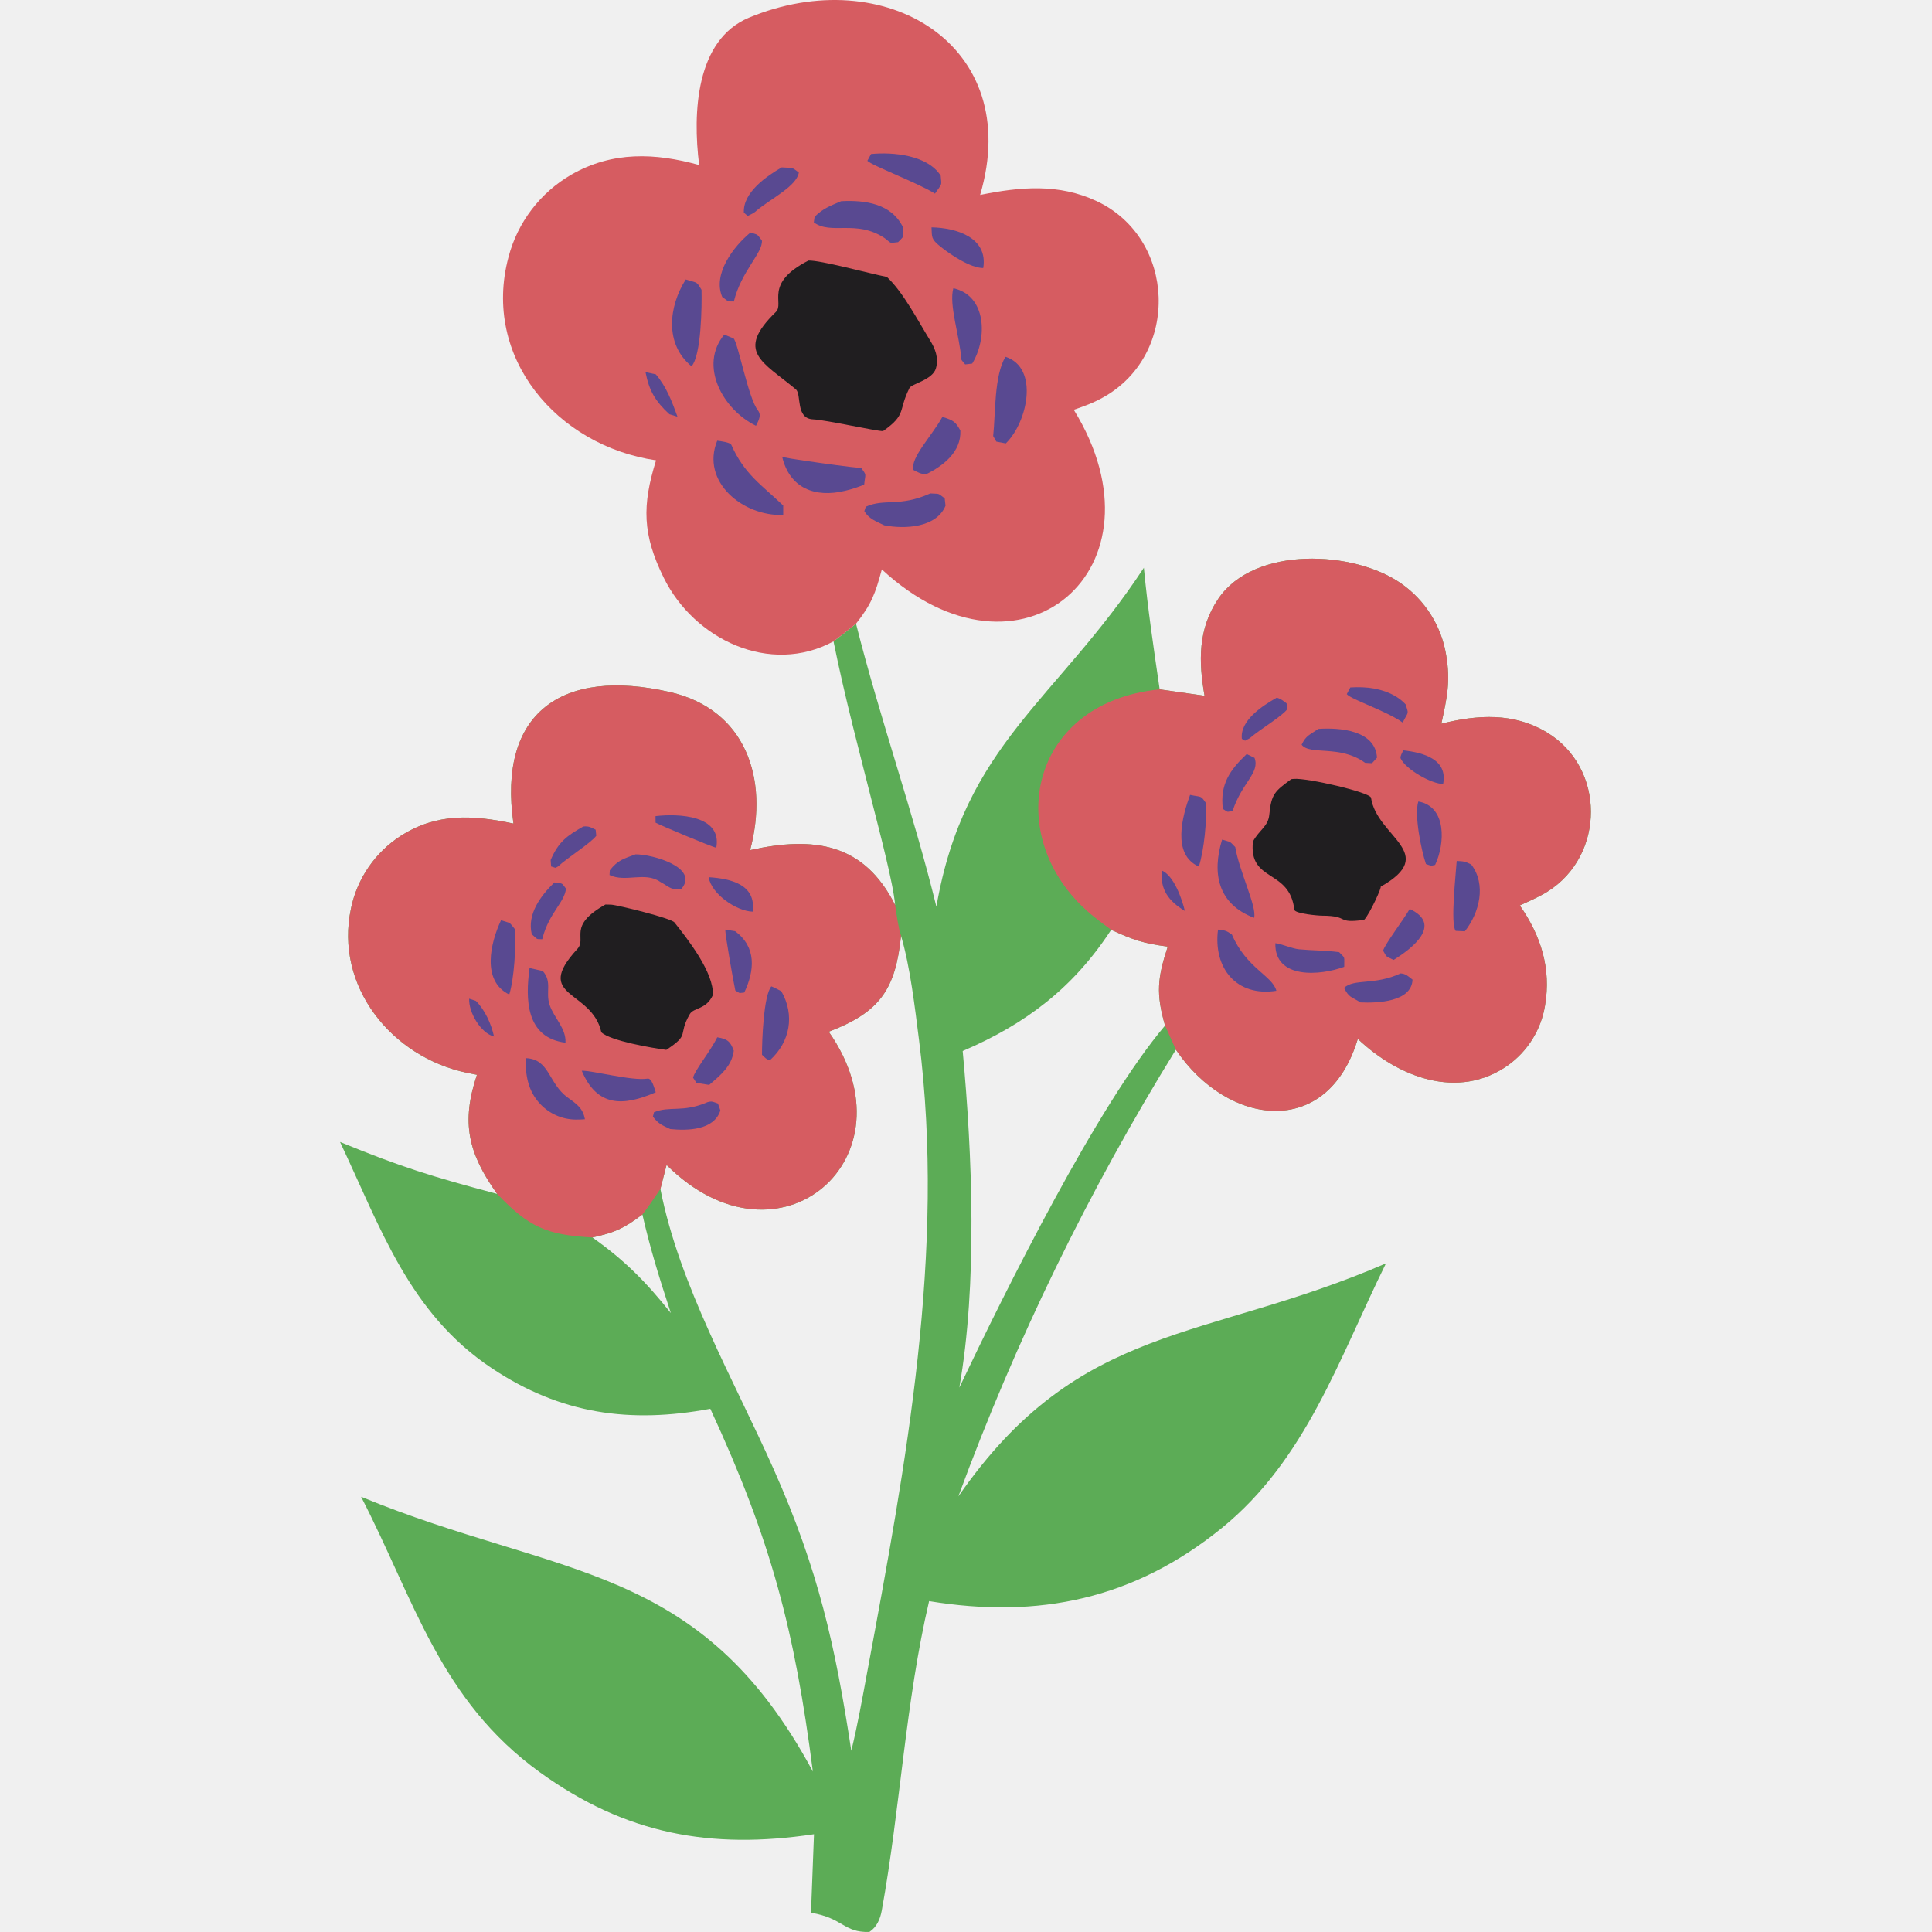
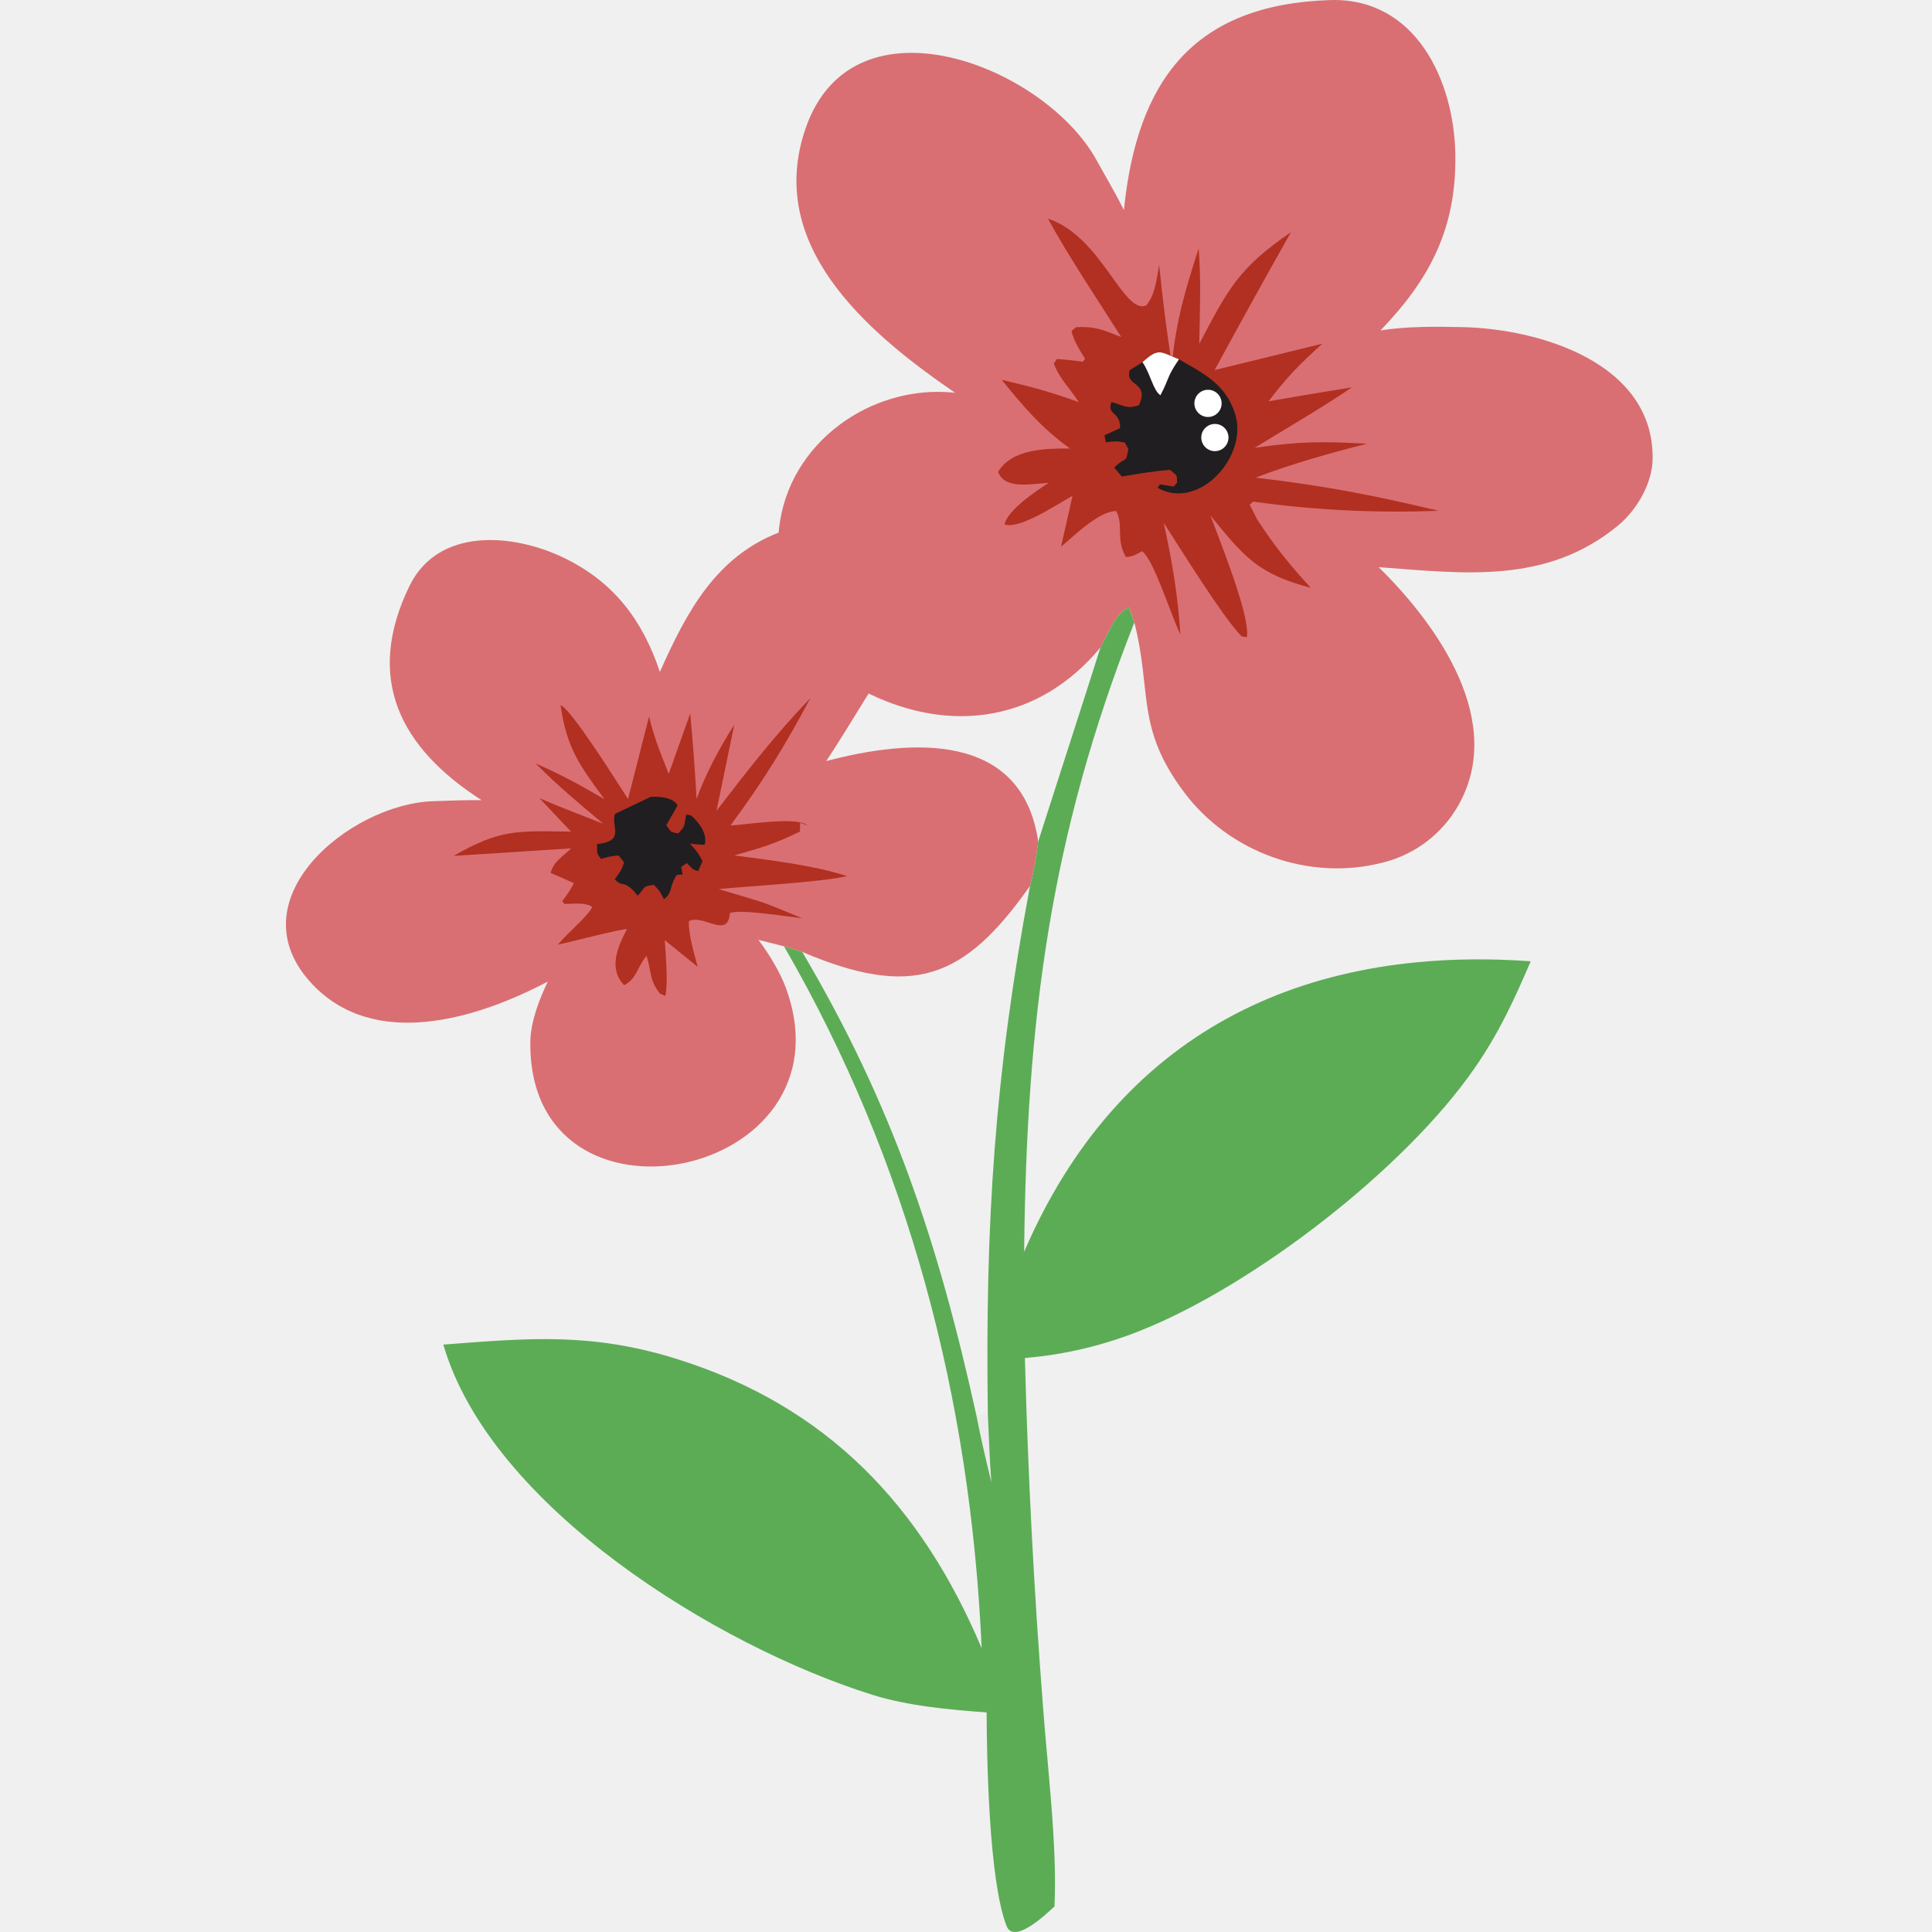
<svg xmlns="http://www.w3.org/2000/svg" width="250" height="250" viewBox="0 0 250 250" fill="none">
-   <path d="M155.869 90.032C155.085 85.59 155.011 81.387 157.636 77.495C162.301 70.58 175.249 71.225 181.339 75.523C184.431 77.696 186.519 81.023 187.13 84.752C187.722 88.215 187.237 90.305 186.51 93.648C191.213 92.469 195.864 92.19 200.142 94.759C207.763 99.335 207.732 110.664 200.258 115.368C199.172 116.052 197.822 116.632 196.659 117.163C199.389 121.074 200.749 125.325 199.924 130.117C199.419 133.225 197.698 136.006 195.139 137.843C188.668 142.421 180.918 139.371 175.699 134.43C171.771 147.505 158.826 145.736 152.158 135.827C140.86 154.103 131.43 173.469 124.011 193.632C139.735 170.943 155.851 173.667 179.345 163.478C173.305 175.7 169.026 188.864 158.083 197.739C146.773 206.912 134.419 209.519 120.225 207.184C117.165 220.233 116.498 234.036 114.103 247.208C113.898 248.336 113.455 249.371 112.494 249.996C109.155 250.092 109.139 248.209 104.942 247.509L105.33 237.349C91.999 239.345 80.998 237.377 69.868 229.34C56.912 219.985 53.619 207.026 46.725 193.681C72.401 204.251 90.554 201.995 105.184 229.236C102.834 210.999 99.802 199.334 91.915 182.297C81.516 184.231 72.565 183.007 63.619 177.035C52.932 169.901 49.267 158.894 44 147.77C52.019 151.058 55.905 152.248 64.332 154.491C60.569 149.218 59.651 145.241 61.717 139.075C61.288 138.995 60.86 138.91 60.433 138.821C50.659 136.782 43.255 127.598 45.426 117.514C46.231 113.671 48.539 110.309 51.836 108.175C56.545 105.157 61.238 105.465 66.442 106.573C64.389 92.289 72.644 86.327 86.698 89.554C96.486 91.801 99.529 100.75 97.067 110.004C105.326 108.172 111.792 109.09 115.829 117.108C115.611 114.4 113.758 107.394 113.048 104.583C111.213 97.323 109.351 90.36 107.856 82.992C108.818 82.282 109.823 81.453 110.768 80.707C113.901 93.124 118.208 105.201 121.169 117.326C124.796 96.297 136.733 90.633 148.016 73.468C148.521 78.787 149.291 83.922 150.06 89.201L155.869 90.032ZM85.456 153.851C87.913 166.38 94.984 178.575 100.157 190.217C105.864 203.063 108.088 212.915 110.158 226.551C110.979 223.206 111.593 219.725 112.226 216.325C117.228 189.447 122.406 161.947 118.916 134.537C118.378 130.313 117.787 125.147 116.595 121.093C115.88 128.014 113.872 130.971 107.239 133.503C118.608 149.752 100.841 165.273 86.253 150.742L85.456 153.851ZM150.757 132.708C149.564 128.547 149.779 126.552 151.105 122.491C147.95 122.075 146.66 121.637 143.786 120.319C138.882 127.83 132.757 132.491 124.572 136.001C125.822 149.474 126.49 166.194 124.136 179.554C130.226 166.755 141.987 143.061 150.757 132.708ZM76.657 160.127C80.855 163.093 83.653 165.942 86.806 169.909C85.316 165.352 84.197 161.81 83.125 157.157C80.695 158.977 79.632 159.459 76.657 160.127Z" fill="#5CAC56" />
-   <path d="M66.442 106.573C64.389 92.289 72.644 86.328 86.698 89.554C96.486 91.801 99.529 100.751 97.067 110.004C105.326 108.173 111.792 109.09 115.829 117.108C115.962 118.016 116.292 120.348 116.595 121.094C115.88 128.014 113.872 130.971 107.239 133.504C118.608 149.753 100.841 165.274 86.253 150.743L85.456 153.852C84.761 154.852 83.864 156.235 83.125 157.157C80.695 158.977 79.632 159.46 76.657 160.128C70.71 159.801 68.428 158.788 64.332 154.492C60.569 149.219 59.651 145.242 61.717 139.076C61.288 138.995 60.86 138.911 60.433 138.821C50.659 136.782 43.255 127.599 45.426 117.514C46.231 113.672 48.539 110.309 51.836 108.176C56.545 105.158 61.238 105.466 66.442 106.573Z" fill="#D65C61" />
-   <path d="M78.343 117.045C78.59 117.043 78.838 117.049 79.084 117.063C79.914 117.112 86.835 118.808 87.272 119.36C89.012 121.554 92.421 125.901 92.237 128.777C91.362 130.677 89.76 130.346 89.248 131.241C87.635 134.057 89.386 133.759 86.22 135.851C84.466 135.624 78.988 134.697 77.812 133.571C76.596 128.034 68.874 129.128 74.701 122.806C76.004 121.392 73.344 119.858 78.343 117.045Z" fill="#201E20" />
-   <path d="M82.239 110.553C84.453 110.54 90.504 112.264 88.177 115.015C86.631 115.087 87.021 115.01 85.43 114.112C83.455 112.74 80.959 114.232 78.873 113.226L78.908 112.619C79.953 111.291 80.684 111.131 82.239 110.553Z" fill="#594991" />
-   <path d="M68.035 136.923C71.148 137.037 70.937 140.2 73.469 142.026C74.706 142.918 75.42 143.412 75.692 144.83C75.291 144.858 74.923 144.878 74.52 144.873C72.759 144.861 71.081 144.122 69.883 142.832C68.331 141.18 67.964 139.1 68.035 136.923Z" fill="#594991" />
-   <path d="M68.526 125.262L70.236 125.652C71.479 127.059 70.567 128.348 71.115 130.017C71.671 131.711 73.269 133.033 73.174 134.924C68.013 134.274 67.977 129.261 68.526 125.262Z" fill="#594991" />
-   <path d="M99.815 127.636C100.174 127.766 100.749 128.084 101.106 128.266C102.875 131.353 102.242 134.822 99.637 137.183C99.156 137.098 98.961 136.828 98.602 136.486C98.59 134.806 98.803 128.745 99.815 127.636Z" fill="#594991" />
-   <path d="M75.277 138.551C76.667 138.511 81.774 139.9 83.796 139.573C84.351 139.484 84.663 140.794 84.849 141.342C80.574 143.203 77.238 143.211 75.277 138.551Z" fill="#594991" />
-   <path d="M91.54 142.623C92.12 142.444 92.297 142.582 92.903 142.799L93.217 143.691C92.39 146.277 88.928 146.323 86.724 146.098C85.627 145.574 85.217 145.446 84.484 144.489L84.628 143.919C86.674 143.085 88.309 143.972 91.396 142.684L91.54 142.623Z" fill="#594991" />
-   <path d="M64.834 119.081C66.153 119.522 65.816 119.216 66.625 120.233C66.792 122.342 66.538 126.648 65.897 128.691C62.27 126.927 63.475 121.958 64.834 119.081Z" fill="#594991" />
-   <path d="M92.813 134.225C94.143 134.437 94.514 134.774 94.949 135.963C94.701 137.959 93.216 139.142 91.768 140.384L90.126 140.128L89.684 139.451C89.891 138.496 91.918 136.051 92.813 134.225Z" fill="#594991" />
-   <path d="M93.858 120.292L95.118 120.494C97.915 122.557 97.656 125.591 96.307 128.433C95.526 128.507 95.832 128.574 95.15 128.169C94.942 127.256 93.793 120.789 93.858 120.292Z" fill="#594991" />
-   <path d="M84.823 105.61C87.785 105.258 93.465 105.482 92.687 109.694C92.117 109.605 85.324 106.744 84.83 106.453L84.823 105.61Z" fill="#594991" />
-   <path d="M71.736 114.188C72.912 114.382 72.591 114.15 73.232 114.981C73.1 116.716 71.056 118.121 70.209 121.367L70.167 121.533C69.308 121.519 69.645 121.606 68.813 120.896C68.174 118.289 69.981 115.891 71.736 114.188Z" fill="#594991" />
-   <path d="M75.472 106.952C76.201 106.879 76.412 107.041 77.078 107.368L77.157 108.154C76.397 109.136 73.634 110.832 72.18 112.138L71.884 112.296L71.314 112.123L71.255 111.286C72.275 108.918 73.364 108.153 75.472 106.952Z" fill="#594991" />
-   <path d="M91.696 113.509C94.627 113.696 97.87 114.477 97.393 117.968C95.372 117.927 92.072 115.742 91.696 113.509Z" fill="#594991" />
-   <path d="M60.708 129.228L61.58 129.517C62.768 130.698 63.569 132.505 63.928 134.124C62.211 133.692 60.634 131.007 60.708 129.228Z" fill="#594991" />
-   <path d="M155.87 90.032C155.085 85.59 155.011 81.387 157.637 77.495C162.302 70.58 175.249 71.225 181.339 75.523C184.432 77.696 186.519 81.023 187.13 84.752C187.722 88.215 187.237 90.305 186.51 93.648C191.214 92.469 195.865 92.19 200.142 94.759C207.763 99.335 207.732 110.664 200.259 115.368C199.173 116.052 197.823 116.632 196.659 117.163C199.389 121.074 200.749 125.325 199.925 130.117C199.419 133.225 197.698 136.006 195.139 137.843C188.669 142.421 180.918 139.371 175.699 134.43C171.771 147.505 158.826 145.736 152.159 135.827L150.757 132.708C149.564 128.547 149.779 126.552 151.106 122.491C147.95 122.075 146.66 121.637 143.787 120.319C143.051 119.786 142.328 119.239 141.615 118.676C129.526 109.042 132.667 90.936 150.06 89.201L155.87 90.032Z" fill="#D65C61" />
-   <path d="M167.09 100.822C167.197 100.81 167.303 100.799 167.41 100.789C169.119 100.63 177.31 102.533 177.411 103.229C178.152 108.31 186.318 110.422 178.638 114.752C178.907 114.601 177.29 118.202 176.518 119.033C172.751 119.534 174.764 118.511 171.095 118.49C170.652 118.499 167.547 118.232 167.488 117.718C166.881 112.36 161.56 114.244 162.129 108.892C162.977 107.346 164.098 106.959 164.247 105.42C164.511 102.693 164.989 102.38 167.09 100.822Z" fill="#201E20" />
-   <path d="M170.592 94.319C173.356 94.132 177.964 94.476 178.184 98.04L177.541 98.758L176.642 98.711C173.407 96.335 169.482 97.776 168.43 96.363C169.028 95.144 169.403 95.147 170.592 94.319Z" fill="#594991" />
-   <path d="M157.612 120.287C158.493 120.391 158.655 120.395 159.407 120.924C161.286 125.312 164.648 126.238 165.164 128.206C159.985 129.014 156.969 125.257 157.612 120.287Z" fill="#594991" />
-   <path d="M158.141 108.642C159.315 109.019 159.038 108.769 159.843 109.616C160.348 112.716 162.693 117.426 162.274 118.765C157.562 116.976 156.814 112.976 158.141 108.642Z" fill="#594991" />
-   <path d="M188.497 111.409C189.392 111.454 189.538 111.455 190.376 111.862C192.362 114.468 191.442 118.108 189.554 120.507L188.367 120.455C187.642 119.623 188.411 112.896 188.497 111.409Z" fill="#594991" />
-   <path d="M165.032 122.05C165.763 122.117 167.205 122.754 168.094 122.838C169.909 123.009 171.465 122.97 173.286 123.211C174.138 124.091 173.921 123.686 173.944 125.101C170.893 126.247 164.903 126.759 165.032 122.05Z" fill="#594991" />
-   <path d="M181.239 125.956C181.937 126.009 182.22 126.33 182.781 126.763C182.668 129.662 178.208 129.811 176.051 129.711C174.727 128.899 174.583 129.088 173.92 127.834C175.214 126.592 177.832 127.538 181.239 125.956Z" fill="#594991" />
-   <path d="M153.995 102.859C155.515 103.186 155.338 102.887 156.024 103.884C156.201 106.053 155.811 110.02 155.132 112.132C151.596 110.585 153.004 105.564 153.995 102.859Z" fill="#594991" />
-   <path d="M183.532 103.713C187.227 104.355 186.997 109.186 185.704 111.92C185.021 112.075 185.256 112.041 184.516 111.805C183.903 109.984 182.979 105.427 183.532 103.713Z" fill="#594991" />
-   <path d="M182.417 117.62C186.741 119.642 182.706 122.759 180.33 124.213C179.271 123.675 179.519 123.977 178.973 123.011C179.259 122.095 181.571 119.086 182.417 117.62Z" fill="#594991" />
-   <path d="M174.731 88.955C175.252 88.92 175.774 88.912 176.295 88.933C178.284 89.013 180.524 89.644 181.897 91.155C182.298 92.501 182.279 91.986 181.506 93.499C179.389 91.98 174.849 90.531 174.273 89.818L174.731 88.955Z" fill="#594991" />
-   <path d="M161.322 97.574L162.335 98.065C163.065 100.014 160.692 101.27 159.506 104.92C158.672 105.091 159.01 105.145 158.238 104.68C157.854 101.479 159.134 99.66 161.322 97.574Z" fill="#594991" />
-   <path d="M165.208 90.282C165.739 90.407 166.035 90.686 166.482 91.011L166.579 91.756C165.949 92.66 163.108 94.318 161.704 95.537L161.109 95.847L160.696 95.607C160.426 93.214 163.401 91.301 165.208 90.282Z" fill="#594991" />
-   <path d="M181.583 97.092C184.248 97.394 187.358 98.277 186.743 101.442C185.259 101.458 181.884 99.553 181.237 98.128C181.138 97.911 181.469 97.352 181.583 97.092Z" fill="#594991" />
-   <path d="M150.34 112.644C151.915 113.328 152.942 116.316 153.323 117.879C151.205 116.6 150.098 115.084 150.34 112.644Z" fill="#594991" />
-   <path d="M90.472 21.355C89.617 14.617 90.028 5.154 96.911 2.289C114.412 -4.995 132.571 5.764 126.828 25.224C132.082 24.157 137.009 23.739 141.878 26.011C152.205 30.828 152.705 45.842 142.797 51.395C141.466 52.142 140.36 52.542 138.947 53.024C151.589 73.553 132.066 90.295 114.109 73.681C113.265 76.819 112.773 78.162 110.769 80.707C109.824 81.454 108.818 82.282 107.857 82.992C99.629 87.45 89.815 82.728 85.887 74.76C83.129 69.166 83.069 65.416 84.892 59.568C72.074 57.696 62.332 46.259 65.8 33.261C66.978 28.762 69.907 24.922 73.935 22.595C79.264 19.548 84.767 19.773 90.472 21.355Z" fill="#D65C61" />
-   <path d="M104.616 33.716C106.201 33.666 112.384 35.361 114.76 35.836C116.853 37.768 118.814 41.556 120.344 44.032C121.024 45.132 121.488 46.319 121.111 47.657C120.687 49.16 117.958 49.669 117.691 50.199C116.173 53.221 117.369 53.59 114.27 55.784C113.438 55.812 106.901 54.34 105.216 54.265C102.898 54.166 103.755 51.014 102.98 50.381C98.696 46.8 95.087 45.527 100.398 40.364C101.558 39.237 98.783 36.685 104.616 33.716Z" fill="#201E20" />
-   <path d="M108.839 26.034C111.975 25.866 115.4 26.351 116.872 29.458C116.887 30.852 117.088 30.404 116.214 31.335C115.004 31.446 115.466 31.579 114.489 30.823C110.803 28.362 107.552 30.443 105.308 28.775L105.406 28.062C106.502 26.957 107.435 26.647 108.839 26.034Z" fill="#594991" />
-   <path d="M92.808 57.03C93.195 57.07 94.488 57.24 94.63 57.56C96.31 61.357 98.545 62.742 101.348 65.414L101.349 66.634C96.088 66.824 90.659 62.301 92.808 57.03Z" fill="#594991" />
-   <path d="M93.719 43.297L94.923 43.793C95.49 44.294 96.829 51.54 98.069 53.099C98.585 53.747 98.132 54.451 97.825 55.099C93.546 53.015 90.388 47.322 93.719 43.297Z" fill="#594991" />
-   <path d="M130.107 46.172C134.482 47.564 132.987 54.626 130.148 57.377L128.925 57.145L128.517 56.425C128.832 53.464 128.632 48.614 130.107 46.172Z" fill="#594991" />
-   <path d="M101.209 59.089C100.176 59.118 112.283 60.809 111.419 60.514C112.177 61.588 111.987 61.175 111.824 62.708C111.02 63.045 110.189 63.314 109.34 63.511C105.497 64.435 102.173 63.21 101.209 59.089Z" fill="#594991" />
-   <path d="M120.385 63.848C121.664 63.937 121.257 63.744 122.244 64.486L122.349 65.441C121.172 68.304 117.051 68.486 114.427 67.975C113.374 67.469 112.444 67.149 111.846 66.145L112.031 65.571C114.474 64.459 116.373 65.653 120.385 63.848Z" fill="#594991" />
-   <path d="M88.738 36.16C90.315 36.674 90.048 36.319 90.776 37.495C90.832 39.631 90.749 45.959 89.486 47.399C85.969 44.526 86.522 39.643 88.738 36.16Z" fill="#594991" />
-   <path d="M121.945 53.945C123.422 54.404 123.645 54.589 124.27 55.702C124.408 58.47 122.054 60.288 119.798 61.39C119.033 61.291 118.864 61.159 118.188 60.809C117.794 59.222 120.593 56.407 121.945 53.945Z" fill="#594991" />
-   <path d="M123.363 37.297C127.696 38.244 127.781 43.808 125.804 47.049L124.894 47.157L124.419 46.587C124.14 43.307 122.768 39.43 123.363 37.297Z" fill="#594991" />
-   <path d="M112.714 19.93C115.569 19.647 120.031 20.069 121.725 22.731C121.855 24.175 121.921 23.654 120.987 25.054C118.785 23.67 112.772 21.411 112.239 20.805L112.714 19.93Z" fill="#594991" />
-   <path d="M97.116 30.086C98.23 30.459 97.838 30.191 98.59 31.12C98.734 32.712 95.927 35.061 94.959 39.014C94.02 39.001 94.318 39.03 93.457 38.424C92.183 35.464 94.936 31.861 97.116 30.086Z" fill="#594991" />
-   <path d="M101.15 21.659C102.626 21.77 102.351 21.534 103.368 22.328C103.085 24.084 99.85 25.646 97.92 27.23C97.587 27.573 97.18 27.73 96.747 27.945L96.256 27.511C96.124 24.898 99.186 22.802 101.15 21.659Z" fill="#594991" />
-   <path d="M120.539 29.419C123.773 29.473 127.876 30.753 127.231 34.684C125.58 34.686 122.983 32.954 121.688 31.906C120.444 30.9 120.61 30.7 120.539 29.419Z" fill="#594991" />
-   <path d="M83.528 48.152L84.863 48.441C86.241 50.053 86.947 51.951 87.666 53.922L86.616 53.602C84.813 51.933 83.997 50.58 83.528 48.152Z" fill="#594991" />
+   <path d="M145.433 27.181C147.135 10.371 154.463 0.599 172.063 0.009C183.177 -0.363 188.187 10.416 188.322 20.064C188.453 29.594 185.014 36.12 178.64 42.755C182.065 42.224 185.567 42.249 189.191 42.327C199.265 42.545 213.998 46.972 213.85 59.364C213.813 62.512 211.851 65.965 209.348 68.025C200.098 75.633 189.493 74.21 178.397 73.389C186.094 80.947 194.935 93.466 188.628 104.357C186.535 107.953 183.083 110.558 179.05 111.587C169.426 114.124 159.059 110.3 153.23 102.527C146.928 94.122 149.093 89.645 146.784 80.539L146.086 78.627C144.362 79.218 143.408 82.002 142.395 83.788C134.572 93.227 123.278 95.033 112.398 89.74C110.611 92.609 108.774 95.678 106.92 98.483C117.782 95.606 132.262 94.568 134.347 108.908C134.049 111.029 133.847 112.556 133.284 114.632C124.745 126.796 117.998 129.207 103.809 123.181L101.451 122.453L98.138 121.613C99.501 123.408 100.973 125.854 101.707 127.869C110.737 152.653 68.235 161.188 68.627 134.767C68.663 132.224 69.802 129.249 70.886 127.014C61.483 131.971 48.456 135.794 40.471 127.418C30.118 116.558 45.197 104.035 56.041 103.675C58.314 103.599 60.182 103.517 62.307 103.537C51.747 96.745 47.187 87.812 52.962 75.872C56.698 68.147 66.498 69.016 73.074 72.233C79.484 75.368 83.162 80.296 85.39 86.941C88.811 79.26 92.583 72.1 100.753 68.919L100.811 68.363C102.022 57.268 112.798 49.651 123.579 50.822C111.88 42.803 99.024 31.608 104.264 16.553C110.449 -1.219 135.175 8.563 141.877 20.696C143.192 23.08 144.286 24.88 145.433 27.181Z" fill="#D96F73" />
+   <path d="M135.607 28.294C142.584 30.605 145.307 40.718 148.309 39.529C149.511 38.112 149.655 36.133 149.993 34.264C150.457 38.75 150.934 42.719 151.64 47.171C152.176 41.513 153.378 37.498 155.106 32.147C155.435 36.188 155.26 40.434 155.183 44.499C158.991 37.241 160.355 34.636 167.044 30.048C163.704 35.967 160.414 41.913 157.173 47.887L171.113 44.472C168.133 47.165 166.576 48.743 164.154 51.926C167.742 51.296 171.334 50.696 174.935 50.125C171.199 52.685 166.27 55.537 162.345 57.953C168.183 57.096 171.181 57.099 176.893 57.421C172.225 58.584 166.95 60.084 162.484 61.804C171.487 62.881 177.298 63.992 186.148 66.092C178.135 66.413 170.11 66.017 162.169 64.908L161.705 65.306L162.682 67.224C164.942 70.685 166.842 73.041 169.605 76.057C162.768 74.273 160.954 72.031 156.623 66.696C157.78 69.834 161.827 79.759 161.345 82.449L160.688 82.357C158.352 80.062 152.743 70.994 150.587 67.66C151.654 72.502 152.442 77.152 152.739 82.102C151.582 79.779 149.282 72.331 147.774 71.328C146.959 71.767 146.599 72.056 145.672 72.073C144.339 69.581 145.433 68.191 144.456 66.14C142.305 66.07 139.1 69.232 137.299 70.749L138.78 64.16C136.907 65.175 131.884 68.598 129.975 67.844C130.529 65.856 134.063 63.55 135.692 62.482C133.5 62.601 129.993 63.396 129.161 61.06C130.903 58.048 135.476 58.02 138.456 58.038C134.742 55.363 132.451 52.623 129.62 49.153C133.527 50.062 135.796 50.675 139.586 52.027C138.487 50.264 137.137 49.099 136.363 47.044L136.763 46.448C137.889 46.536 139.014 46.654 140.135 46.805L140.396 46.416C139.644 45.172 139.019 44.262 138.645 42.836L139.244 42.332C141.796 42.218 142.705 42.684 145.086 43.607C142.089 38.88 138.231 33.126 135.607 28.294Z" fill="#B23021" />
+   <path d="M147.837 46.871C149.957 44.938 150.133 45.533 152.559 46.495C155.872 48.395 158.609 49.741 159.82 53.552C161.589 59.099 155.053 66.158 149.791 63.116L150.097 62.675L151.875 62.963L152.321 62.447C152.226 61.261 152.433 61.711 151.407 60.791C149.192 60.978 147.351 61.291 145.163 61.662L144.173 60.502C145.821 58.914 145.632 60.099 146.014 58.123L145.564 57.271C144.421 57.054 144.218 57.089 143.093 57.229L142.917 56.316C143.601 56.027 144.277 55.719 144.947 55.394C144.961 53.129 143.178 53.79 143.827 52.017C145.551 52.527 145.902 52.961 147.383 52.423C148.809 49.292 145.465 50.086 146.203 47.888L147.837 46.871Z" fill="#201E20" />
+   <path d="M147.837 46.871C149.957 44.938 150.133 45.533 152.559 46.495C150.961 48.823 151.334 48.912 150.164 51.138C149.232 50.59 148.836 48.282 147.837 46.871Z" fill="white" />
+   <path d="M155.305 50.754C155.831 50.386 156.511 50.331 157.087 50.612C157.663 50.892 158.041 51.463 158.077 52.103C158.113 52.742 157.794 53.35 157.254 53.69C156.444 54.197 155.377 53.967 154.85 53.17C154.319 52.374 154.521 51.303 155.305 50.754Z" fill="white" />
+   <path d="M156.147 55.212C156.66 54.821 157.353 54.746 157.943 55.016C158.528 55.285 158.924 55.857 158.965 56.504C159.005 57.15 158.69 57.767 158.141 58.111C157.34 58.61 156.291 58.392 155.755 57.615C155.219 56.839 155.39 55.78 156.147 55.212Z" fill="white" />
+   <path d="M72.538 91.248C73.951 91.759 79.983 101.431 81.266 103.386L83.994 92.706C84.597 95.373 85.538 97.611 86.533 100.139L89.315 92.311C89.657 95.993 89.931 99.681 90.138 103.373C91.435 99.876 93.037 96.912 95.018 93.765L92.718 104.911C96.787 99.639 100.257 95.129 104.876 90.317C101.509 96.625 98.767 101.071 94.523 106.819C96.431 106.737 103.188 105.608 104.489 106.812L103.539 106.468L103.516 107.603C100.203 109.222 98.493 109.696 95.013 110.692C99.645 111.298 105.236 111.962 109.62 113.364C106.168 114.172 97.215 114.625 93.015 115.049C94.725 115.547 96.449 116.086 98.16 116.604C99.654 117.06 102.233 118.187 103.773 118.81C101.918 118.617 95.729 117.606 94.437 118.15C94.235 121.589 90.989 118.224 89.144 119.198C89.062 120.913 89.832 123.374 90.278 125.105L86.015 121.653C86.137 123.635 86.474 127.052 86.096 128.874L85.407 128.576C83.994 126.81 84.341 125.867 83.661 123.674C82.338 125.347 82.4 126.621 80.762 127.488C78.678 125.314 79.943 122.474 81.127 120.245C80.677 120.096 73.443 121.986 72.192 122.244C73.483 120.644 76.103 118.564 76.639 117.349C75.63 116.73 74.402 116.969 73.056 116.974L72.745 116.616C73.42 115.709 73.731 115.299 74.262 114.283C73.263 113.827 72.259 113.385 71.246 112.96C71.651 111.504 72.682 110.932 73.915 109.777L58.692 110.755C64.751 107.269 66.952 107.512 73.884 107.612L69.806 103.284C72.439 104.434 75.383 105.531 78.07 106.596C74.843 103.902 72.268 101.755 69.297 98.779C72.799 100.331 74.924 101.509 78.214 103.408C74.915 98.951 73.312 96.697 72.538 91.248Z" fill="#B23021" />
+   <path d="M84.197 103.115C85.349 103.053 87.087 103.174 87.686 104.217C87.191 105.068 86.7 105.924 86.218 106.784C87.001 107.827 86.583 107.561 87.762 107.852C88.757 106.777 88.469 107.032 88.797 105.417L89.392 105.499C90.427 106.368 91.579 107.879 91.188 109.306C90.481 109.297 89.977 109.245 89.275 109.168C90.098 110.087 90.346 110.329 90.909 111.428L90.35 112.716C89.599 112.564 89.495 112.27 88.87 111.681L88.145 112.183L88.316 113.167L87.582 113.212C86.61 114.535 87.069 115.582 85.908 116.351C85.453 115.479 85.336 115.175 84.575 114.494C83.202 114.714 83.625 114.623 82.527 115.904C80.645 113.585 80.564 114.965 79.561 113.776C80.2 112.887 80.407 112.658 80.754 111.6L80.051 110.704C79.124 110.779 78.854 110.833 77.999 111.079L77.778 111.144C77.112 110.28 77.314 110.498 77.26 109.229C80.992 108.822 79.011 106.922 79.583 105.31L84.197 103.115Z" fill="#201E20" />
+   <path d="M142.395 83.788C143.407 82.002 144.362 79.218 146.086 78.627L146.784 80.539C135.841 108.351 132.838 132.017 132.523 161.978C144.704 133.733 168.449 122.276 198.076 124.388C195.875 129.502 193.989 133.629 190.789 138.252C181.755 151.293 162.273 166.294 147.738 172.114C142.912 174.077 137.812 175.294 132.622 175.724C133.014 190.768 133.793 205.798 134.963 220.802C135.539 228.692 136.831 238.987 136.448 246.69C135.17 247.899 131.168 251.611 130.241 249.206C127.936 243.241 127.698 227.393 127.666 221.587C122.877 221.24 117.471 220.744 112.915 219.318C92.817 213.03 63.481 195.009 57.364 173.991C68.455 173.135 76.558 172.421 87.46 175.813C107.05 181.906 119.24 194.85 127.027 213.282C125.587 181.053 117.633 150.418 101.45 122.453L103.809 123.181C115.495 142.955 121.405 160.74 126.347 183.159C126.905 186.093 127.59 188.912 128.283 191.814C128.053 188.919 127.963 185.892 127.828 182.982C127.468 158.222 128.72 138.98 133.284 114.632C133.847 112.555 134.049 111.029 134.346 108.908C134.301 108.949 141.981 85.205 142.395 83.788Z" fill="#5CAC56" />
+   <path d="M126.347 183.159L127.828 182.982C127.963 185.892 128.053 188.919 128.283 191.814C127.59 188.912 126.906 186.093 126.347 183.159Z" fill="#18271F" fill-opacity="0.016" />
</svg>
